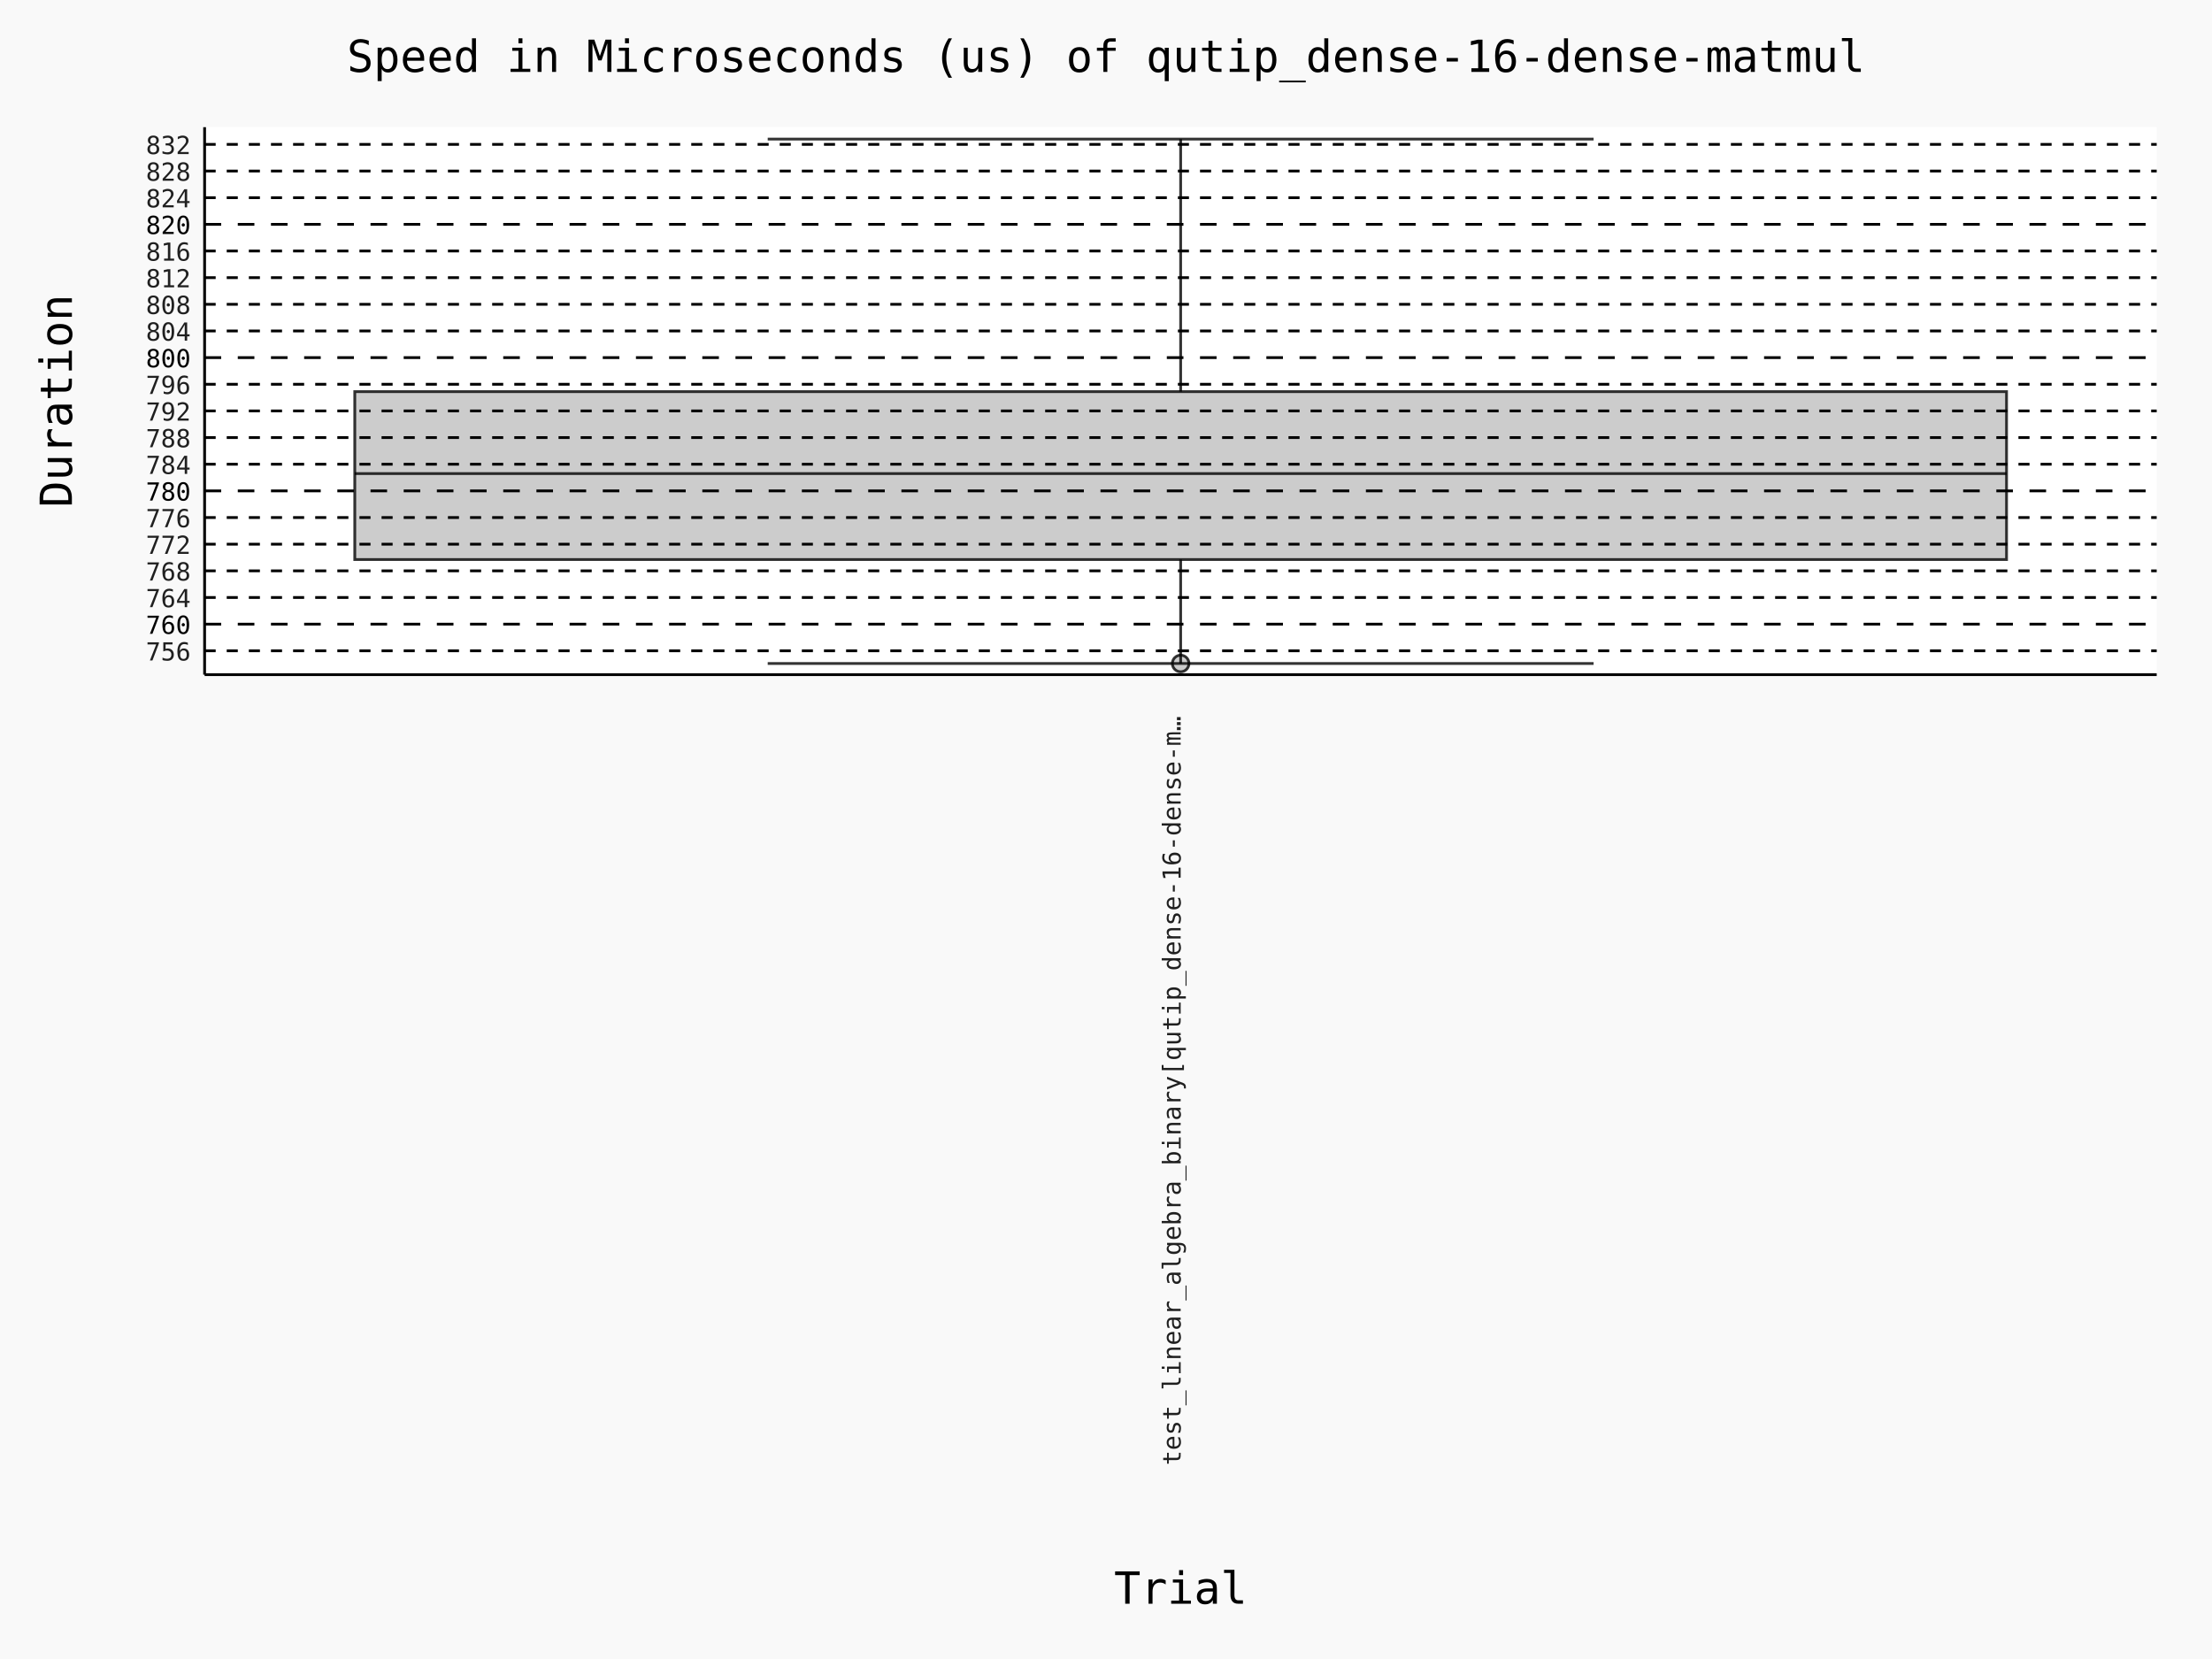
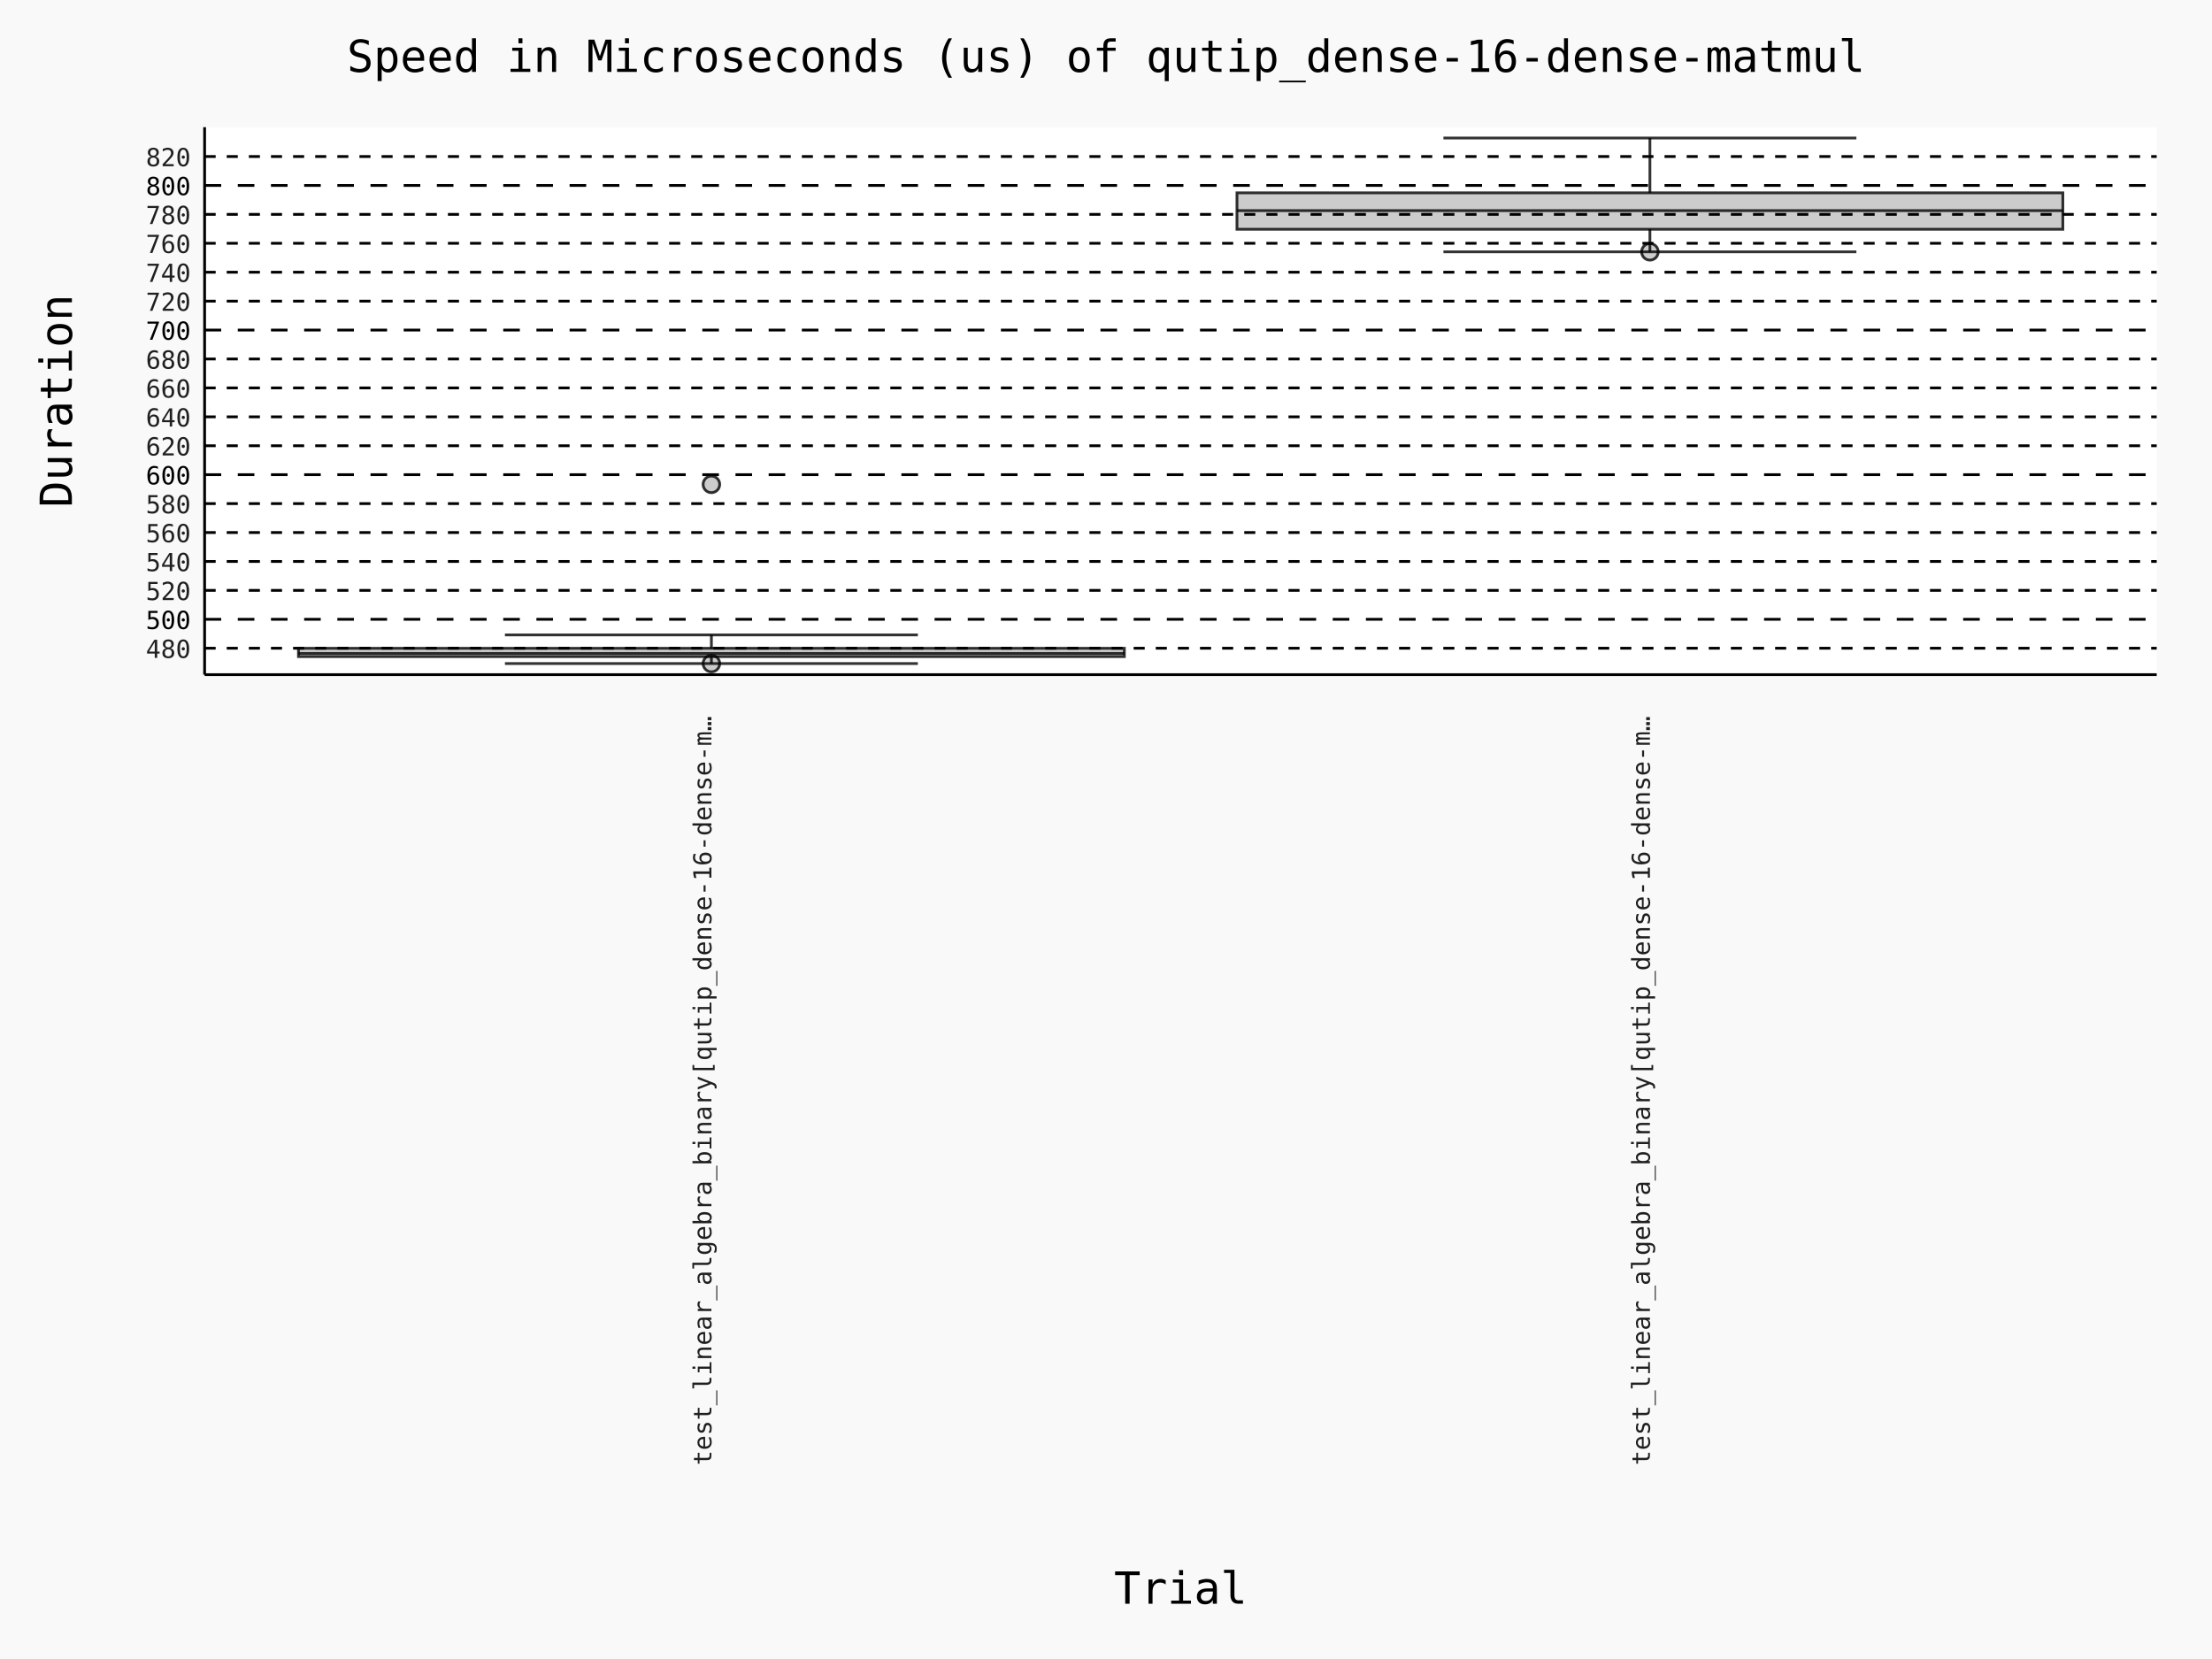
- <svg xmlns="http://www.w3.org/2000/svg" id="chart-29bef432-6b72-4264-b39a-bbd3b7e326f3" class="pygal-chart" viewBox="0 0 800 600">
+ <svg xmlns="http://www.w3.org/2000/svg" id="chart-cca2fa64-78a3-4df2-997a-cb5ebb166890" class="pygal-chart" viewBox="0 0 800 600">
  <defs>
-     <style type="text/css">#chart-29bef432-6b72-4264-b39a-bbd3b7e326f3{-webkit-user-select:none;-webkit-font-smoothing:antialiased;font-family:Consolas,"Deja Vu Sans Mono","Bitstream Vera Sans Mono","Courier New",monospace}#chart-29bef432-6b72-4264-b39a-bbd3b7e326f3 .title{font-family:Consolas,"Deja Vu Sans Mono","Bitstream Vera Sans Mono","Courier New",monospace;font-size:16px}#chart-29bef432-6b72-4264-b39a-bbd3b7e326f3 .legends .legend text{font-family:Consolas,"Deja Vu Sans Mono","Bitstream Vera Sans Mono","Courier New",monospace;font-size:14px}#chart-29bef432-6b72-4264-b39a-bbd3b7e326f3 .axis text{font-family:Consolas,"Deja Vu Sans Mono","Bitstream Vera Sans Mono","Courier New",monospace;font-size:10px}#chart-29bef432-6b72-4264-b39a-bbd3b7e326f3 .axis text.major{font-family:Consolas,"Deja Vu Sans Mono","Bitstream Vera Sans Mono","Courier New",monospace;font-size:10px}#chart-29bef432-6b72-4264-b39a-bbd3b7e326f3 .text-overlay text.value{font-family:Consolas,"Deja Vu Sans Mono","Bitstream Vera Sans Mono","Courier New",monospace;font-size:16px}#chart-29bef432-6b72-4264-b39a-bbd3b7e326f3 .text-overlay text.label{font-family:Consolas,"Deja Vu Sans Mono","Bitstream Vera Sans Mono","Courier New",monospace;font-size:10px}#chart-29bef432-6b72-4264-b39a-bbd3b7e326f3 .tooltip{font-family:Consolas,"Deja Vu Sans Mono","Bitstream Vera Sans Mono","Courier New",monospace;font-size:14px}#chart-29bef432-6b72-4264-b39a-bbd3b7e326f3 text.no_data{font-family:Consolas,"Deja Vu Sans Mono","Bitstream Vera Sans Mono","Courier New",monospace;font-size:64px}
- #chart-29bef432-6b72-4264-b39a-bbd3b7e326f3{background-color:rgba(249,249,249,1)}#chart-29bef432-6b72-4264-b39a-bbd3b7e326f3 path,#chart-29bef432-6b72-4264-b39a-bbd3b7e326f3 line,#chart-29bef432-6b72-4264-b39a-bbd3b7e326f3 rect,#chart-29bef432-6b72-4264-b39a-bbd3b7e326f3 circle{-webkit-transition:150ms;-moz-transition:150ms;transition:150ms}#chart-29bef432-6b72-4264-b39a-bbd3b7e326f3 .graph &gt; .background{fill:rgba(249,249,249,1)}#chart-29bef432-6b72-4264-b39a-bbd3b7e326f3 .plot &gt; .background{fill:rgba(255,255,255,1)}#chart-29bef432-6b72-4264-b39a-bbd3b7e326f3 .graph{fill:rgba(0,0,0,.87)}#chart-29bef432-6b72-4264-b39a-bbd3b7e326f3 text.no_data{fill:rgba(0,0,0,1)}#chart-29bef432-6b72-4264-b39a-bbd3b7e326f3 .title{fill:rgba(0,0,0,1)}#chart-29bef432-6b72-4264-b39a-bbd3b7e326f3 .legends .legend text{fill:rgba(0,0,0,.87)}#chart-29bef432-6b72-4264-b39a-bbd3b7e326f3 .legends .legend:hover text{fill:rgba(0,0,0,1)}#chart-29bef432-6b72-4264-b39a-bbd3b7e326f3 .axis .line{stroke:rgba(0,0,0,1)}#chart-29bef432-6b72-4264-b39a-bbd3b7e326f3 .axis .guide.line{stroke:rgba(0,0,0,.54)}#chart-29bef432-6b72-4264-b39a-bbd3b7e326f3 .axis .major.line{stroke:rgba(0,0,0,.87)}#chart-29bef432-6b72-4264-b39a-bbd3b7e326f3 .axis text.major{fill:rgba(0,0,0,1)}#chart-29bef432-6b72-4264-b39a-bbd3b7e326f3 .axis.y .guides:hover .guide.line,#chart-29bef432-6b72-4264-b39a-bbd3b7e326f3 .line-graph .axis.x .guides:hover .guide.line,#chart-29bef432-6b72-4264-b39a-bbd3b7e326f3 .stackedline-graph .axis.x .guides:hover .guide.line,#chart-29bef432-6b72-4264-b39a-bbd3b7e326f3 .xy-graph .axis.x .guides:hover .guide.line{stroke:rgba(0,0,0,1)}#chart-29bef432-6b72-4264-b39a-bbd3b7e326f3 .axis .guides:hover text{fill:rgba(0,0,0,1)}#chart-29bef432-6b72-4264-b39a-bbd3b7e326f3 .reactive{fill-opacity:.7;stroke-opacity:.8;stroke-width:1}#chart-29bef432-6b72-4264-b39a-bbd3b7e326f3 .ci{stroke:rgba(0,0,0,.87)}#chart-29bef432-6b72-4264-b39a-bbd3b7e326f3 .reactive.active,#chart-29bef432-6b72-4264-b39a-bbd3b7e326f3 .active .reactive{fill-opacity:.8;stroke-opacity:.9;stroke-width:4}#chart-29bef432-6b72-4264-b39a-bbd3b7e326f3 .ci .reactive.active{stroke-width:1.5}#chart-29bef432-6b72-4264-b39a-bbd3b7e326f3 .series text{fill:rgba(0,0,0,1)}#chart-29bef432-6b72-4264-b39a-bbd3b7e326f3 .tooltip rect{fill:rgba(255,255,255,1);stroke:rgba(0,0,0,1);-webkit-transition:opacity 150ms;-moz-transition:opacity 150ms;transition:opacity 150ms}#chart-29bef432-6b72-4264-b39a-bbd3b7e326f3 .tooltip .label{fill:rgba(0,0,0,.87)}#chart-29bef432-6b72-4264-b39a-bbd3b7e326f3 .tooltip .label{fill:rgba(0,0,0,.87)}#chart-29bef432-6b72-4264-b39a-bbd3b7e326f3 .tooltip .legend{font-size:.8em;fill:rgba(0,0,0,.54)}#chart-29bef432-6b72-4264-b39a-bbd3b7e326f3 .tooltip .x_label{font-size:.6em;fill:rgba(0,0,0,1)}#chart-29bef432-6b72-4264-b39a-bbd3b7e326f3 .tooltip .xlink{font-size:.5em;text-decoration:underline}#chart-29bef432-6b72-4264-b39a-bbd3b7e326f3 .tooltip .value{font-size:1.5em}#chart-29bef432-6b72-4264-b39a-bbd3b7e326f3 .bound{font-size:.5em}#chart-29bef432-6b72-4264-b39a-bbd3b7e326f3 .max-value{font-size:.75em;fill:rgba(0,0,0,.54)}#chart-29bef432-6b72-4264-b39a-bbd3b7e326f3 .map-element{fill:rgba(255,255,255,1);stroke:rgba(0,0,0,.54) !important}#chart-29bef432-6b72-4264-b39a-bbd3b7e326f3 .map-element .reactive{fill-opacity:inherit;stroke-opacity:inherit}#chart-29bef432-6b72-4264-b39a-bbd3b7e326f3 .color-0,#chart-29bef432-6b72-4264-b39a-bbd3b7e326f3 .color-0 a:visited{stroke:#000000;fill:#000000}#chart-29bef432-6b72-4264-b39a-bbd3b7e326f3 .text-overlay .color-0 text{fill:white}
- #chart-29bef432-6b72-4264-b39a-bbd3b7e326f3 text.no_data{text-anchor:middle}#chart-29bef432-6b72-4264-b39a-bbd3b7e326f3 .guide.line{fill:none}#chart-29bef432-6b72-4264-b39a-bbd3b7e326f3 .centered{text-anchor:middle}#chart-29bef432-6b72-4264-b39a-bbd3b7e326f3 .title{text-anchor:middle}#chart-29bef432-6b72-4264-b39a-bbd3b7e326f3 .legends .legend text{fill-opacity:1}#chart-29bef432-6b72-4264-b39a-bbd3b7e326f3 .axis.x text{text-anchor:middle}#chart-29bef432-6b72-4264-b39a-bbd3b7e326f3 .axis.x:not(.web) text[transform]{text-anchor:start}#chart-29bef432-6b72-4264-b39a-bbd3b7e326f3 .axis.x:not(.web) text[transform].backwards{text-anchor:end}#chart-29bef432-6b72-4264-b39a-bbd3b7e326f3 .axis.y text{text-anchor:end}#chart-29bef432-6b72-4264-b39a-bbd3b7e326f3 .axis.y text[transform].backwards{text-anchor:start}#chart-29bef432-6b72-4264-b39a-bbd3b7e326f3 .axis.y2 text{text-anchor:start}#chart-29bef432-6b72-4264-b39a-bbd3b7e326f3 .axis.y2 text[transform].backwards{text-anchor:end}#chart-29bef432-6b72-4264-b39a-bbd3b7e326f3 .axis .guide.line{stroke-dasharray:4,4;stroke:black}#chart-29bef432-6b72-4264-b39a-bbd3b7e326f3 .axis .major.guide.line{stroke-dasharray:6,6;stroke:black}#chart-29bef432-6b72-4264-b39a-bbd3b7e326f3 .horizontal .axis.y .guide.line,#chart-29bef432-6b72-4264-b39a-bbd3b7e326f3 .horizontal .axis.y2 .guide.line,#chart-29bef432-6b72-4264-b39a-bbd3b7e326f3 .vertical .axis.x .guide.line{opacity:0}#chart-29bef432-6b72-4264-b39a-bbd3b7e326f3 .horizontal .axis.always_show .guide.line,#chart-29bef432-6b72-4264-b39a-bbd3b7e326f3 .vertical .axis.always_show .guide.line{opacity:1 !important}#chart-29bef432-6b72-4264-b39a-bbd3b7e326f3 .axis.y .guides:hover .guide.line,#chart-29bef432-6b72-4264-b39a-bbd3b7e326f3 .axis.y2 .guides:hover .guide.line,#chart-29bef432-6b72-4264-b39a-bbd3b7e326f3 .axis.x .guides:hover .guide.line{opacity:1}#chart-29bef432-6b72-4264-b39a-bbd3b7e326f3 .axis .guides:hover text{opacity:1}#chart-29bef432-6b72-4264-b39a-bbd3b7e326f3 .nofill{fill:none}#chart-29bef432-6b72-4264-b39a-bbd3b7e326f3 .subtle-fill{fill-opacity:.2}#chart-29bef432-6b72-4264-b39a-bbd3b7e326f3 .dot{stroke-width:1px;fill-opacity:1;stroke-opacity:1}#chart-29bef432-6b72-4264-b39a-bbd3b7e326f3 .dot.active{stroke-width:5px}#chart-29bef432-6b72-4264-b39a-bbd3b7e326f3 .dot.negative{fill:transparent}#chart-29bef432-6b72-4264-b39a-bbd3b7e326f3 text,#chart-29bef432-6b72-4264-b39a-bbd3b7e326f3 tspan{stroke:none !important}#chart-29bef432-6b72-4264-b39a-bbd3b7e326f3 .series text.active{opacity:1}#chart-29bef432-6b72-4264-b39a-bbd3b7e326f3 .tooltip rect{fill-opacity:.95;stroke-width:.5}#chart-29bef432-6b72-4264-b39a-bbd3b7e326f3 .tooltip text{fill-opacity:1}#chart-29bef432-6b72-4264-b39a-bbd3b7e326f3 .showable{visibility:hidden}#chart-29bef432-6b72-4264-b39a-bbd3b7e326f3 .showable.shown{visibility:visible}#chart-29bef432-6b72-4264-b39a-bbd3b7e326f3 .gauge-background{fill:rgba(229,229,229,1);stroke:none}#chart-29bef432-6b72-4264-b39a-bbd3b7e326f3 .bg-lines{stroke:rgba(249,249,249,1);stroke-width:2px}
+     <style type="text/css">#chart-cca2fa64-78a3-4df2-997a-cb5ebb166890{-webkit-user-select:none;-webkit-font-smoothing:antialiased;font-family:Consolas,"Deja Vu Sans Mono","Bitstream Vera Sans Mono","Courier New",monospace}#chart-cca2fa64-78a3-4df2-997a-cb5ebb166890 .title{font-family:Consolas,"Deja Vu Sans Mono","Bitstream Vera Sans Mono","Courier New",monospace;font-size:16px}#chart-cca2fa64-78a3-4df2-997a-cb5ebb166890 .legends .legend text{font-family:Consolas,"Deja Vu Sans Mono","Bitstream Vera Sans Mono","Courier New",monospace;font-size:14px}#chart-cca2fa64-78a3-4df2-997a-cb5ebb166890 .axis text{font-family:Consolas,"Deja Vu Sans Mono","Bitstream Vera Sans Mono","Courier New",monospace;font-size:10px}#chart-cca2fa64-78a3-4df2-997a-cb5ebb166890 .axis text.major{font-family:Consolas,"Deja Vu Sans Mono","Bitstream Vera Sans Mono","Courier New",monospace;font-size:10px}#chart-cca2fa64-78a3-4df2-997a-cb5ebb166890 .text-overlay text.value{font-family:Consolas,"Deja Vu Sans Mono","Bitstream Vera Sans Mono","Courier New",monospace;font-size:16px}#chart-cca2fa64-78a3-4df2-997a-cb5ebb166890 .text-overlay text.label{font-family:Consolas,"Deja Vu Sans Mono","Bitstream Vera Sans Mono","Courier New",monospace;font-size:10px}#chart-cca2fa64-78a3-4df2-997a-cb5ebb166890 .tooltip{font-family:Consolas,"Deja Vu Sans Mono","Bitstream Vera Sans Mono","Courier New",monospace;font-size:14px}#chart-cca2fa64-78a3-4df2-997a-cb5ebb166890 text.no_data{font-family:Consolas,"Deja Vu Sans Mono","Bitstream Vera Sans Mono","Courier New",monospace;font-size:64px}
+ #chart-cca2fa64-78a3-4df2-997a-cb5ebb166890{background-color:rgba(249,249,249,1)}#chart-cca2fa64-78a3-4df2-997a-cb5ebb166890 path,#chart-cca2fa64-78a3-4df2-997a-cb5ebb166890 line,#chart-cca2fa64-78a3-4df2-997a-cb5ebb166890 rect,#chart-cca2fa64-78a3-4df2-997a-cb5ebb166890 circle{-webkit-transition:150ms;-moz-transition:150ms;transition:150ms}#chart-cca2fa64-78a3-4df2-997a-cb5ebb166890 .graph &gt; .background{fill:rgba(249,249,249,1)}#chart-cca2fa64-78a3-4df2-997a-cb5ebb166890 .plot &gt; .background{fill:rgba(255,255,255,1)}#chart-cca2fa64-78a3-4df2-997a-cb5ebb166890 .graph{fill:rgba(0,0,0,.87)}#chart-cca2fa64-78a3-4df2-997a-cb5ebb166890 text.no_data{fill:rgba(0,0,0,1)}#chart-cca2fa64-78a3-4df2-997a-cb5ebb166890 .title{fill:rgba(0,0,0,1)}#chart-cca2fa64-78a3-4df2-997a-cb5ebb166890 .legends .legend text{fill:rgba(0,0,0,.87)}#chart-cca2fa64-78a3-4df2-997a-cb5ebb166890 .legends .legend:hover text{fill:rgba(0,0,0,1)}#chart-cca2fa64-78a3-4df2-997a-cb5ebb166890 .axis .line{stroke:rgba(0,0,0,1)}#chart-cca2fa64-78a3-4df2-997a-cb5ebb166890 .axis .guide.line{stroke:rgba(0,0,0,.54)}#chart-cca2fa64-78a3-4df2-997a-cb5ebb166890 .axis .major.line{stroke:rgba(0,0,0,.87)}#chart-cca2fa64-78a3-4df2-997a-cb5ebb166890 .axis text.major{fill:rgba(0,0,0,1)}#chart-cca2fa64-78a3-4df2-997a-cb5ebb166890 .axis.y .guides:hover .guide.line,#chart-cca2fa64-78a3-4df2-997a-cb5ebb166890 .line-graph .axis.x .guides:hover .guide.line,#chart-cca2fa64-78a3-4df2-997a-cb5ebb166890 .stackedline-graph .axis.x .guides:hover .guide.line,#chart-cca2fa64-78a3-4df2-997a-cb5ebb166890 .xy-graph .axis.x .guides:hover .guide.line{stroke:rgba(0,0,0,1)}#chart-cca2fa64-78a3-4df2-997a-cb5ebb166890 .axis .guides:hover text{fill:rgba(0,0,0,1)}#chart-cca2fa64-78a3-4df2-997a-cb5ebb166890 .reactive{fill-opacity:.7;stroke-opacity:.8;stroke-width:1}#chart-cca2fa64-78a3-4df2-997a-cb5ebb166890 .ci{stroke:rgba(0,0,0,.87)}#chart-cca2fa64-78a3-4df2-997a-cb5ebb166890 .reactive.active,#chart-cca2fa64-78a3-4df2-997a-cb5ebb166890 .active .reactive{fill-opacity:.8;stroke-opacity:.9;stroke-width:4}#chart-cca2fa64-78a3-4df2-997a-cb5ebb166890 .ci .reactive.active{stroke-width:1.5}#chart-cca2fa64-78a3-4df2-997a-cb5ebb166890 .series text{fill:rgba(0,0,0,1)}#chart-cca2fa64-78a3-4df2-997a-cb5ebb166890 .tooltip rect{fill:rgba(255,255,255,1);stroke:rgba(0,0,0,1);-webkit-transition:opacity 150ms;-moz-transition:opacity 150ms;transition:opacity 150ms}#chart-cca2fa64-78a3-4df2-997a-cb5ebb166890 .tooltip .label{fill:rgba(0,0,0,.87)}#chart-cca2fa64-78a3-4df2-997a-cb5ebb166890 .tooltip .label{fill:rgba(0,0,0,.87)}#chart-cca2fa64-78a3-4df2-997a-cb5ebb166890 .tooltip .legend{font-size:.8em;fill:rgba(0,0,0,.54)}#chart-cca2fa64-78a3-4df2-997a-cb5ebb166890 .tooltip .x_label{font-size:.6em;fill:rgba(0,0,0,1)}#chart-cca2fa64-78a3-4df2-997a-cb5ebb166890 .tooltip .xlink{font-size:.5em;text-decoration:underline}#chart-cca2fa64-78a3-4df2-997a-cb5ebb166890 .tooltip .value{font-size:1.5em}#chart-cca2fa64-78a3-4df2-997a-cb5ebb166890 .bound{font-size:.5em}#chart-cca2fa64-78a3-4df2-997a-cb5ebb166890 .max-value{font-size:.75em;fill:rgba(0,0,0,.54)}#chart-cca2fa64-78a3-4df2-997a-cb5ebb166890 .map-element{fill:rgba(255,255,255,1);stroke:rgba(0,0,0,.54) !important}#chart-cca2fa64-78a3-4df2-997a-cb5ebb166890 .map-element .reactive{fill-opacity:inherit;stroke-opacity:inherit}#chart-cca2fa64-78a3-4df2-997a-cb5ebb166890 .color-0,#chart-cca2fa64-78a3-4df2-997a-cb5ebb166890 .color-0 a:visited{stroke:#000000;fill:#000000}#chart-cca2fa64-78a3-4df2-997a-cb5ebb166890 .color-1,#chart-cca2fa64-78a3-4df2-997a-cb5ebb166890 .color-1 a:visited{stroke:#000000;fill:#000000}#chart-cca2fa64-78a3-4df2-997a-cb5ebb166890 .text-overlay .color-0 text{fill:white}#chart-cca2fa64-78a3-4df2-997a-cb5ebb166890 .text-overlay .color-1 text{fill:white}
+ #chart-cca2fa64-78a3-4df2-997a-cb5ebb166890 text.no_data{text-anchor:middle}#chart-cca2fa64-78a3-4df2-997a-cb5ebb166890 .guide.line{fill:none}#chart-cca2fa64-78a3-4df2-997a-cb5ebb166890 .centered{text-anchor:middle}#chart-cca2fa64-78a3-4df2-997a-cb5ebb166890 .title{text-anchor:middle}#chart-cca2fa64-78a3-4df2-997a-cb5ebb166890 .legends .legend text{fill-opacity:1}#chart-cca2fa64-78a3-4df2-997a-cb5ebb166890 .axis.x text{text-anchor:middle}#chart-cca2fa64-78a3-4df2-997a-cb5ebb166890 .axis.x:not(.web) text[transform]{text-anchor:start}#chart-cca2fa64-78a3-4df2-997a-cb5ebb166890 .axis.x:not(.web) text[transform].backwards{text-anchor:end}#chart-cca2fa64-78a3-4df2-997a-cb5ebb166890 .axis.y text{text-anchor:end}#chart-cca2fa64-78a3-4df2-997a-cb5ebb166890 .axis.y text[transform].backwards{text-anchor:start}#chart-cca2fa64-78a3-4df2-997a-cb5ebb166890 .axis.y2 text{text-anchor:start}#chart-cca2fa64-78a3-4df2-997a-cb5ebb166890 .axis.y2 text[transform].backwards{text-anchor:end}#chart-cca2fa64-78a3-4df2-997a-cb5ebb166890 .axis .guide.line{stroke-dasharray:4,4;stroke:black}#chart-cca2fa64-78a3-4df2-997a-cb5ebb166890 .axis .major.guide.line{stroke-dasharray:6,6;stroke:black}#chart-cca2fa64-78a3-4df2-997a-cb5ebb166890 .horizontal .axis.y .guide.line,#chart-cca2fa64-78a3-4df2-997a-cb5ebb166890 .horizontal .axis.y2 .guide.line,#chart-cca2fa64-78a3-4df2-997a-cb5ebb166890 .vertical .axis.x .guide.line{opacity:0}#chart-cca2fa64-78a3-4df2-997a-cb5ebb166890 .horizontal .axis.always_show .guide.line,#chart-cca2fa64-78a3-4df2-997a-cb5ebb166890 .vertical .axis.always_show .guide.line{opacity:1 !important}#chart-cca2fa64-78a3-4df2-997a-cb5ebb166890 .axis.y .guides:hover .guide.line,#chart-cca2fa64-78a3-4df2-997a-cb5ebb166890 .axis.y2 .guides:hover .guide.line,#chart-cca2fa64-78a3-4df2-997a-cb5ebb166890 .axis.x .guides:hover .guide.line{opacity:1}#chart-cca2fa64-78a3-4df2-997a-cb5ebb166890 .axis .guides:hover text{opacity:1}#chart-cca2fa64-78a3-4df2-997a-cb5ebb166890 .nofill{fill:none}#chart-cca2fa64-78a3-4df2-997a-cb5ebb166890 .subtle-fill{fill-opacity:.2}#chart-cca2fa64-78a3-4df2-997a-cb5ebb166890 .dot{stroke-width:1px;fill-opacity:1;stroke-opacity:1}#chart-cca2fa64-78a3-4df2-997a-cb5ebb166890 .dot.active{stroke-width:5px}#chart-cca2fa64-78a3-4df2-997a-cb5ebb166890 .dot.negative{fill:transparent}#chart-cca2fa64-78a3-4df2-997a-cb5ebb166890 text,#chart-cca2fa64-78a3-4df2-997a-cb5ebb166890 tspan{stroke:none !important}#chart-cca2fa64-78a3-4df2-997a-cb5ebb166890 .series text.active{opacity:1}#chart-cca2fa64-78a3-4df2-997a-cb5ebb166890 .tooltip rect{fill-opacity:.95;stroke-width:.5}#chart-cca2fa64-78a3-4df2-997a-cb5ebb166890 .tooltip text{fill-opacity:1}#chart-cca2fa64-78a3-4df2-997a-cb5ebb166890 .showable{visibility:hidden}#chart-cca2fa64-78a3-4df2-997a-cb5ebb166890 .showable.shown{visibility:visible}#chart-cca2fa64-78a3-4df2-997a-cb5ebb166890 .gauge-background{fill:rgba(229,229,229,1);stroke:none}#chart-cca2fa64-78a3-4df2-997a-cb5ebb166890 .bg-lines{stroke:rgba(249,249,249,1);stroke-width:2px}
.tooltip .value{font-size:1em !important}.axis text{font-size:9px !important}</style>
  </defs>
  <g class="graph custombox-graph vertical">
    <rect x="0" y="0" width="800" height="600" class="background" />
    <g transform="translate(74, 46)" class="plot">
      <rect x="0" y="0" width="706.0" height="198.0" class="background" />
      <g class="axis y always_show">
        <path d="M0 198 h706" class="line" />
        <g class="guides">
-           <path d="M0 189.372 h706" class="guide line" />
-           <text x="-5" y="192.872" class="">756</text>
+           <path d="M0 188.439 h706" class="guide line" />
+           <text x="-5" y="191.939" class="">480</text>
        </g>
        <g class="guides">
-           <path d="M0 179.733 h706" class="major guide line" />
-           <text x="-5" y="183.233" class="major">760</text>
+           <path d="M0 177.978 h706" class="major guide line" />
+           <text x="-5" y="181.478" class="major">500</text>
        </g>
        <g class="guides">
-           <path d="M0 170.093 h706" class="guide line" />
-           <text x="-5" y="173.593" class="">764</text>
+           <path d="M0 167.518 h706" class="guide line" />
+           <text x="-5" y="171.018" class="">520</text>
        </g>
        <g class="guides">
-           <path d="M0 160.453 h706" class="guide line" />
-           <text x="-5" y="163.953" class="">768</text>
+           <path d="M0 157.057 h706" class="guide line" />
+           <text x="-5" y="160.557" class="">540</text>
        </g>
        <g class="guides">
-           <path d="M0 150.814 h706" class="guide line" />
-           <text x="-5" y="154.314" class="">772</text>
+           <path d="M0 146.596 h706" class="guide line" />
+           <text x="-5" y="150.096" class="">560</text>
        </g>
        <g class="guides">
-           <path d="M0 141.174 h706" class="guide line" />
-           <text x="-5" y="144.674" class="">776</text>
+           <path d="M0 136.135 h706" class="guide line" />
+           <text x="-5" y="139.635" class="">580</text>
        </g>
        <g class="guides">
-           <path d="M0 131.534 h706" class="major guide line" />
-           <text x="-5" y="135.034" class="major">780</text>
+           <path d="M0 125.675 h706" class="major guide line" />
+           <text x="-5" y="129.175" class="major">600</text>
        </g>
        <g class="guides">
-           <path d="M0 121.894 h706" class="guide line" />
-           <text x="-5" y="125.394" class="">784</text>
+           <path d="M0 115.214 h706" class="guide line" />
+           <text x="-5" y="118.714" class="">620</text>
        </g>
        <g class="guides">
-           <path d="M0 112.255 h706" class="guide line" />
-           <text x="-5" y="115.755" class="">788</text>
+           <path d="M0 104.753 h706" class="guide line" />
+           <text x="-5" y="108.253" class="">640</text>
        </g>
        <g class="guides">
-           <path d="M0 102.615 h706" class="guide line" />
-           <text x="-5" y="106.115" class="">792</text>
+           <path d="M0 94.293 h706" class="guide line" />
+           <text x="-5" y="97.793" class="">660</text>
        </g>
        <g class="guides">
-           <path d="M0 92.975 h706" class="guide line" />
-           <text x="-5" y="96.475" class="">796</text>
+           <path d="M0 83.832 h706" class="guide line" />
+           <text x="-5" y="87.332" class="">680</text>
        </g>
        <g class="guides">
-           <path d="M0 83.335 h706" class="major guide line" />
-           <text x="-5" y="86.835" class="major">800</text>
+           <path d="M0 73.371 h706" class="major guide line" />
+           <text x="-5" y="76.871" class="major">700</text>
        </g>
        <g class="guides">
-           <path d="M0 73.696 h706" class="guide line" />
-           <text x="-5" y="77.196" class="">804</text>
+           <path d="M0 62.911 h706" class="guide line" />
+           <text x="-5" y="66.411" class="">720</text>
        </g>
        <g class="guides">
-           <path d="M0 64.056 h706" class="guide line" />
-           <text x="-5" y="67.556" class="">808</text>
+           <path d="M0 52.45 h706" class="guide line" />
+           <text x="-5" y="55.95" class="">740</text>
        </g>
        <g class="guides">
-           <path d="M0 54.416 h706" class="guide line" />
-           <text x="-5" y="57.916" class="">812</text>
+           <path d="M0 41.989 h706" class="guide line" />
+           <text x="-5" y="45.489" class="">760</text>
        </g>
        <g class="guides">
-           <path d="M0 44.777 h706" class="guide line" />
-           <text x="-5" y="48.277" class="">816</text>
+           <path d="M0 31.529 h706" class="guide line" />
+           <text x="-5" y="35.029" class="">780</text>
        </g>
        <g class="guides">
-           <path d="M0 35.137 h706" class="major guide line" />
-           <text x="-5" y="38.637" class="major">820</text>
+           <path d="M0 21.068 h706" class="major guide line" />
+           <text x="-5" y="24.568" class="major">800</text>
        </g>
        <g class="guides">
-           <path d="M0 25.497 h706" class="guide line" />
-           <text x="-5" y="28.997" class="">824</text>
-         </g>
-         <g class="guides">
-           <path d="M0 15.857 h706" class="guide line" />
-           <text x="-5" y="19.357" class="">828</text>
-         </g>
-         <g class="guides">
-           <path d="M0 6.218 h706" class="guide line" />
-           <text x="-5" y="9.718" class="">832</text>
+           <path d="M0 10.607 h706" class="guide line" />
+           <text x="-5" y="14.107" class="">820</text>
        </g>
      </g>
      <g class="axis x">
        <path d="M0 0 v198" class="line" />
        <g class="guides">
-           <path d="M353 0 v198" class="guide line" />
-           <text x="353.0" y="213.0" class="backwards" transform="rotate(270 353 213)">test_linear_algebra_binary[qutip_dense-16-dense-m…</text>
+           <path d="M183.288 0 v198" class="guide line" />
+           <text x="183.288" y="213.0" class="backwards" transform="rotate(270 183.2885 213)">test_linear_algebra_binary[qutip_dense-16-dense-m…</text>
+         </g>
+         <g class="guides">
+           <path d="M522.712 0 v198" class="guide line" />
+           <text x="522.712" y="213.0" class="backwards" transform="rotate(270 522.7115 213)">test_linear_algebra_binary[qutip_dense-16-dense-m…</text>
        </g>
      </g>
      <g class="series serie-0 color-0">
        <g class="boxes">
          <g class="box">
-             <path stroke-width="3" d="M203.654 193.961 L502.346 193.961" class="reactive tooltip-trigger" />
-             <path stroke-width="3" d="M54.308 125.279 L651.692 125.279" class="reactive tooltip-trigger" />
-             <path stroke-width="3" d="M203.654 4.304 L502.346 4.304" class="reactive tooltip-trigger" />
-             <path stroke-width="2" d="M353 193.961 L353 156.366" class="reactive tooltip-trigger" />
-             <path stroke-width="2" d="M353 4.304 L353 95.638" class="reactive tooltip-trigger" />
-             <rect x="54.308" y="95.638" height="60.728" width="597.385" class="subtle-fill reactive tooltip-trigger" />
-             <circle cx="353.0" cy="193.961" r="3" class="subtle-fill reactive tooltip-trigger" />
-             <circle cx="353.0" cy="-5519.228" r="3" class="subtle-fill reactive tooltip-trigger" />
+             <path stroke-width="3" d="M108.615 193.982 L257.962 193.982" class="reactive tooltip-trigger" />
+             <path stroke-width="3" d="M33.942 190.321 L332.635 190.321" class="reactive tooltip-trigger" />
+             <path stroke-width="3" d="M108.615 183.626 L257.962 183.626" class="reactive tooltip-trigger" />
+             <path stroke-width="2" d="M183.288 193.982 L183.288 191.471" class="reactive tooltip-trigger" />
+             <path stroke-width="2" d="M183.288 183.626 L183.288 188.464" class="reactive tooltip-trigger" />
+             <rect x="33.942" y="188.464" height="3.007" width="298.692" class="subtle-fill reactive tooltip-trigger" />
+             <circle cx="183.288" cy="193.982" r="3" class="subtle-fill reactive tooltip-trigger" />
+             <circle cx="183.288" cy="129.178" r="3" class="subtle-fill reactive tooltip-trigger" />
+           </g>
+         </g>
+       </g>
+       <g class="series serie-1 color-1">
+         <g class="boxes">
+           <g class="box">
+             <path stroke-width="3" d="M448.038 45.077 L597.385 45.077" class="reactive tooltip-trigger" />
+             <path stroke-width="3" d="M373.365 30.171 L672.058 30.171" class="reactive tooltip-trigger" />
+             <path stroke-width="3" d="M448.038 3.915 L597.385 3.915" class="reactive tooltip-trigger" />
+             <path stroke-width="2" d="M522.712 45.077 L522.712 36.918" class="reactive tooltip-trigger" />
+             <path stroke-width="2" d="M522.712 3.915 L522.712 23.738" class="reactive tooltip-trigger" />
+             <rect x="373.365" y="23.738" height="13.18" width="298.692" class="subtle-fill reactive tooltip-trigger" />
+             <circle cx="522.712" cy="45.077" r="3" class="subtle-fill reactive tooltip-trigger" />
+             <circle cx="522.712" cy="-1194.873" r="3" class="subtle-fill reactive tooltip-trigger" />
          </g>
        </g>
      </g>
    </g>
    <g class="titles">
      <text x="400.0" y="26" class="title plot_title">Speed in Microseconds (us) of qutip_dense-16-dense-matmul</text>
      <text x="427.0" y="580.0" class="title">Trial</text>
      <text x="0" y="171.0" class="title" transform="rotate(-90 0 145)">Duration</text>
    </g>
    <g transform="translate(74, 46)" class="plot overlay">
      <g class="series serie-0 color-0" />
+       <g class="series serie-1 color-1" />
    </g>
    <g transform="translate(74, 46)" class="plot text-overlay">
      <g class="series serie-0 color-0" />
+       <g class="series serie-1 color-1" />
    </g>
    <g transform="translate(74, 46)" class="plot tooltip-overlay">
      <g transform="translate(0 0)" style="opacity: 0" class="tooltip">
        <rect rx="0" ry="0" width="0" height="0" class="tooltip-box" />
        <g class="text" />
      </g>
    </g>
  </g>
</svg>
